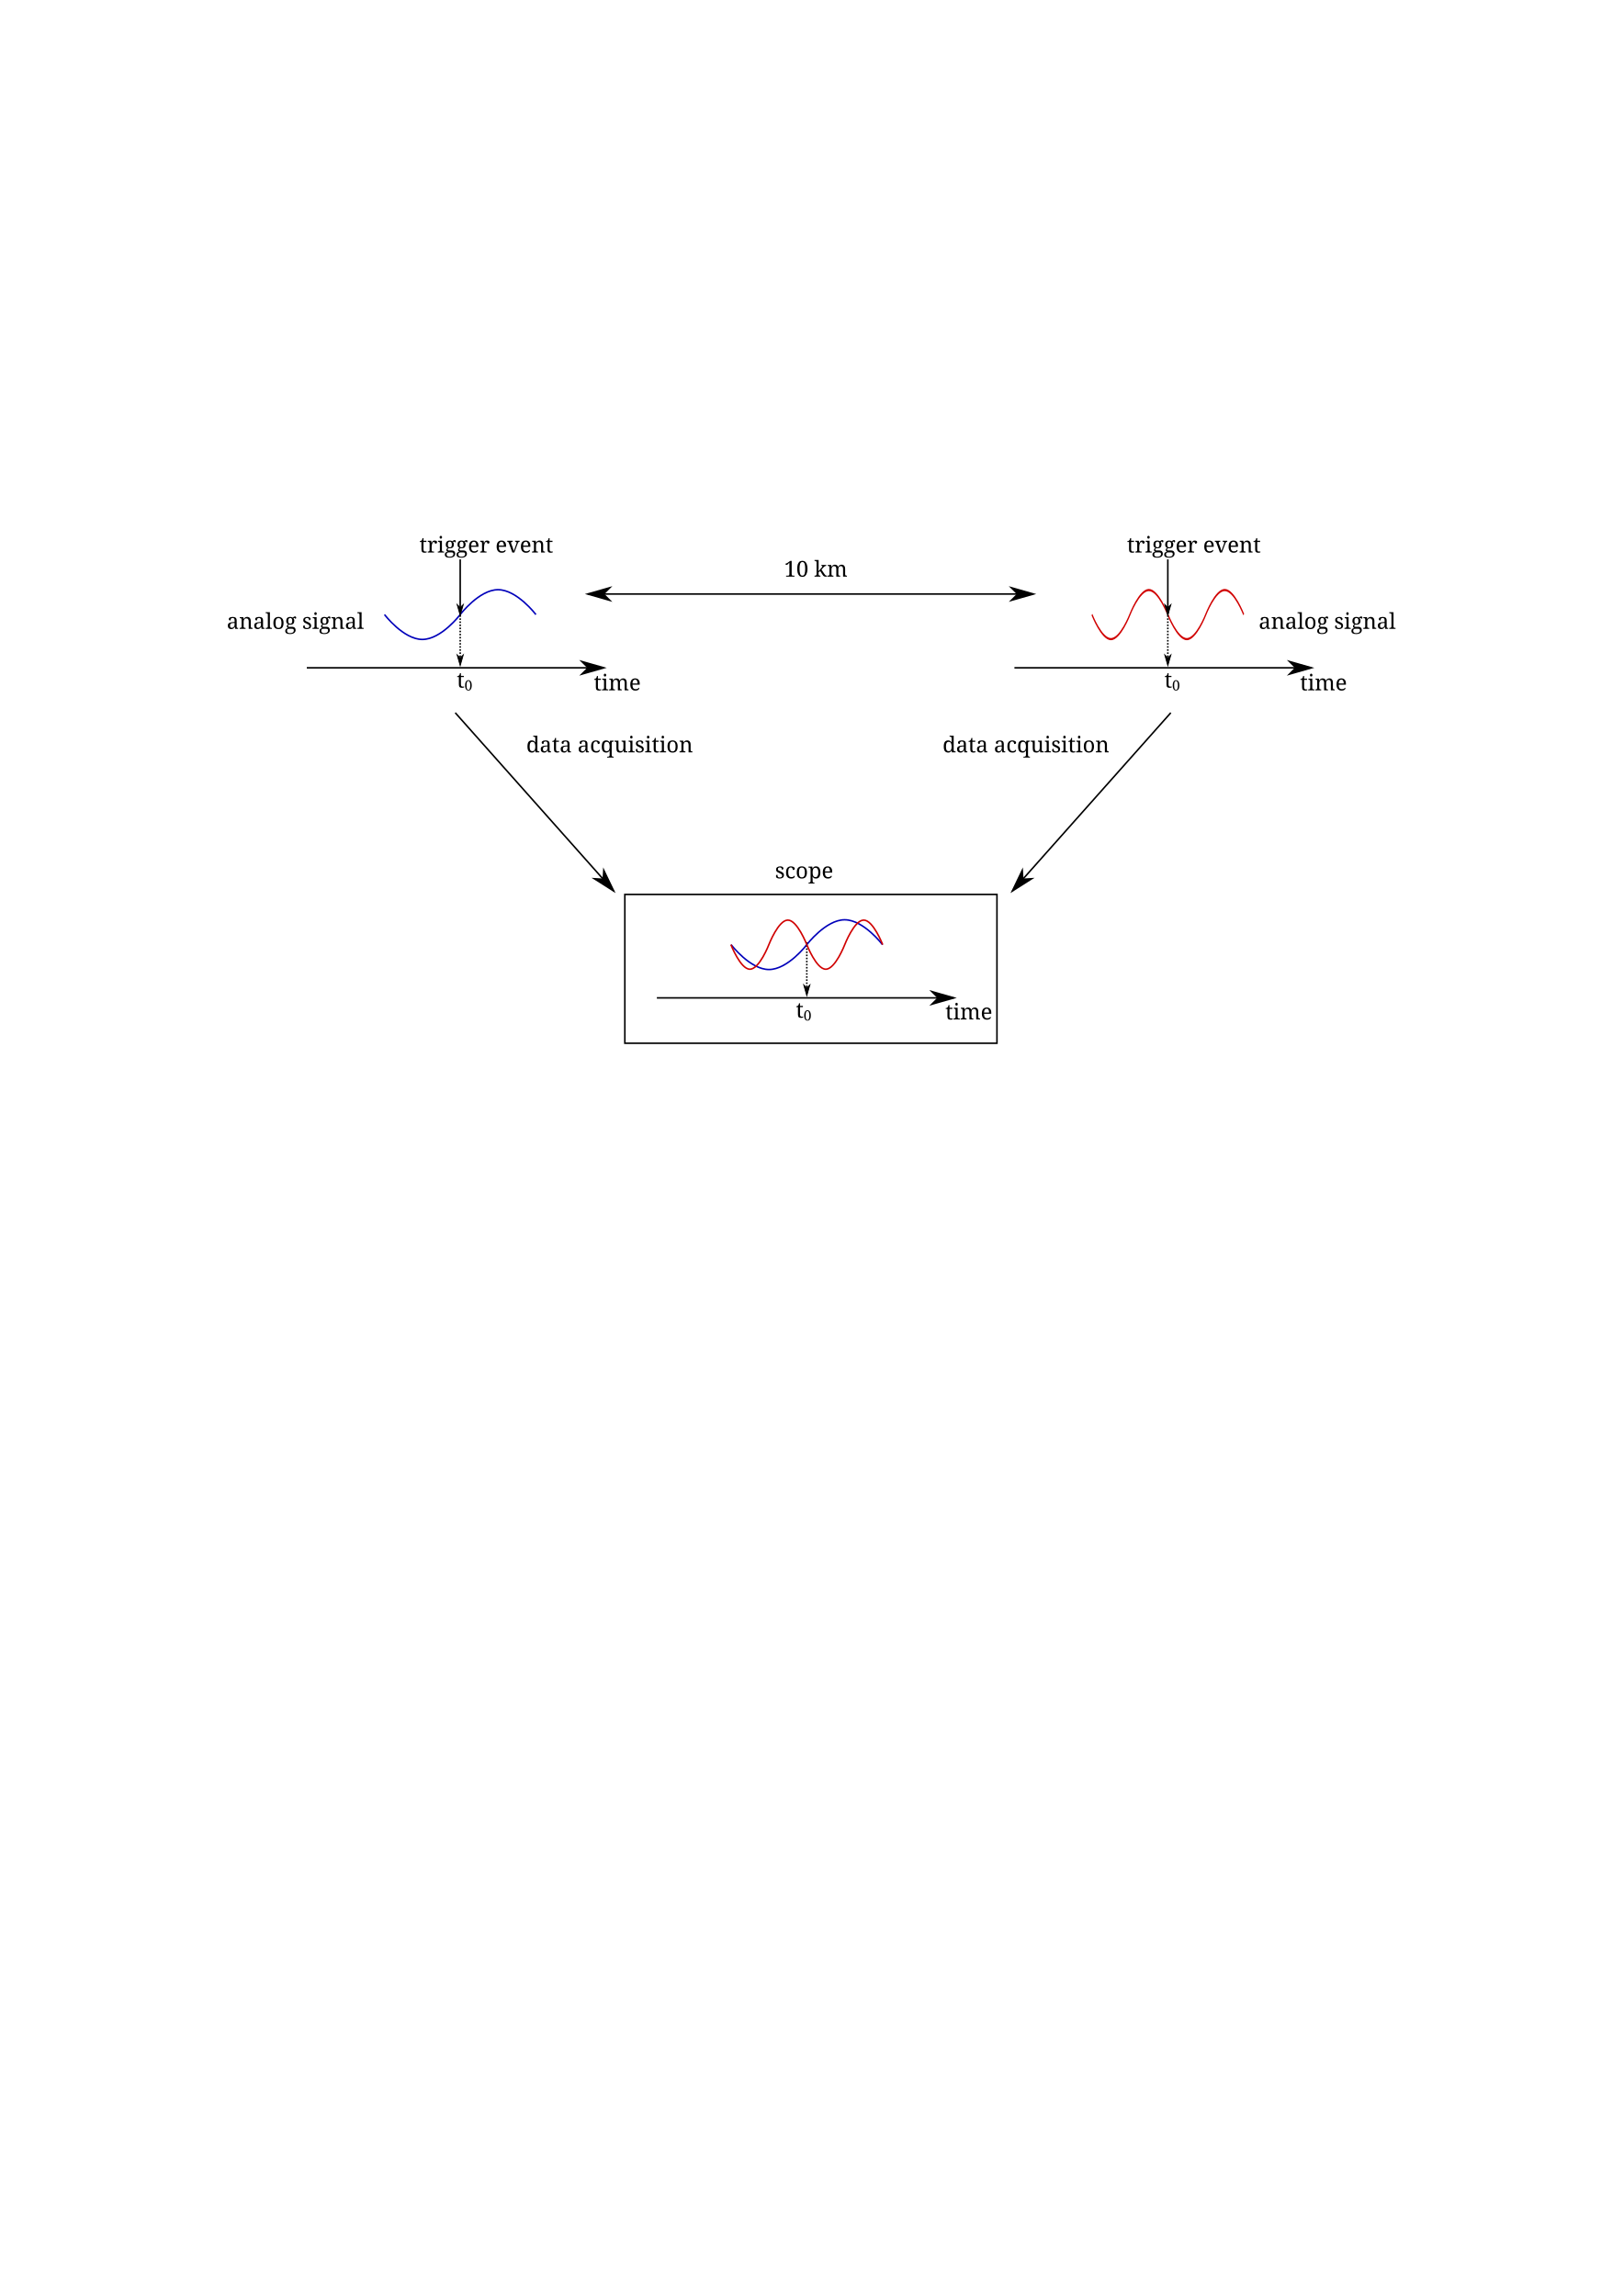
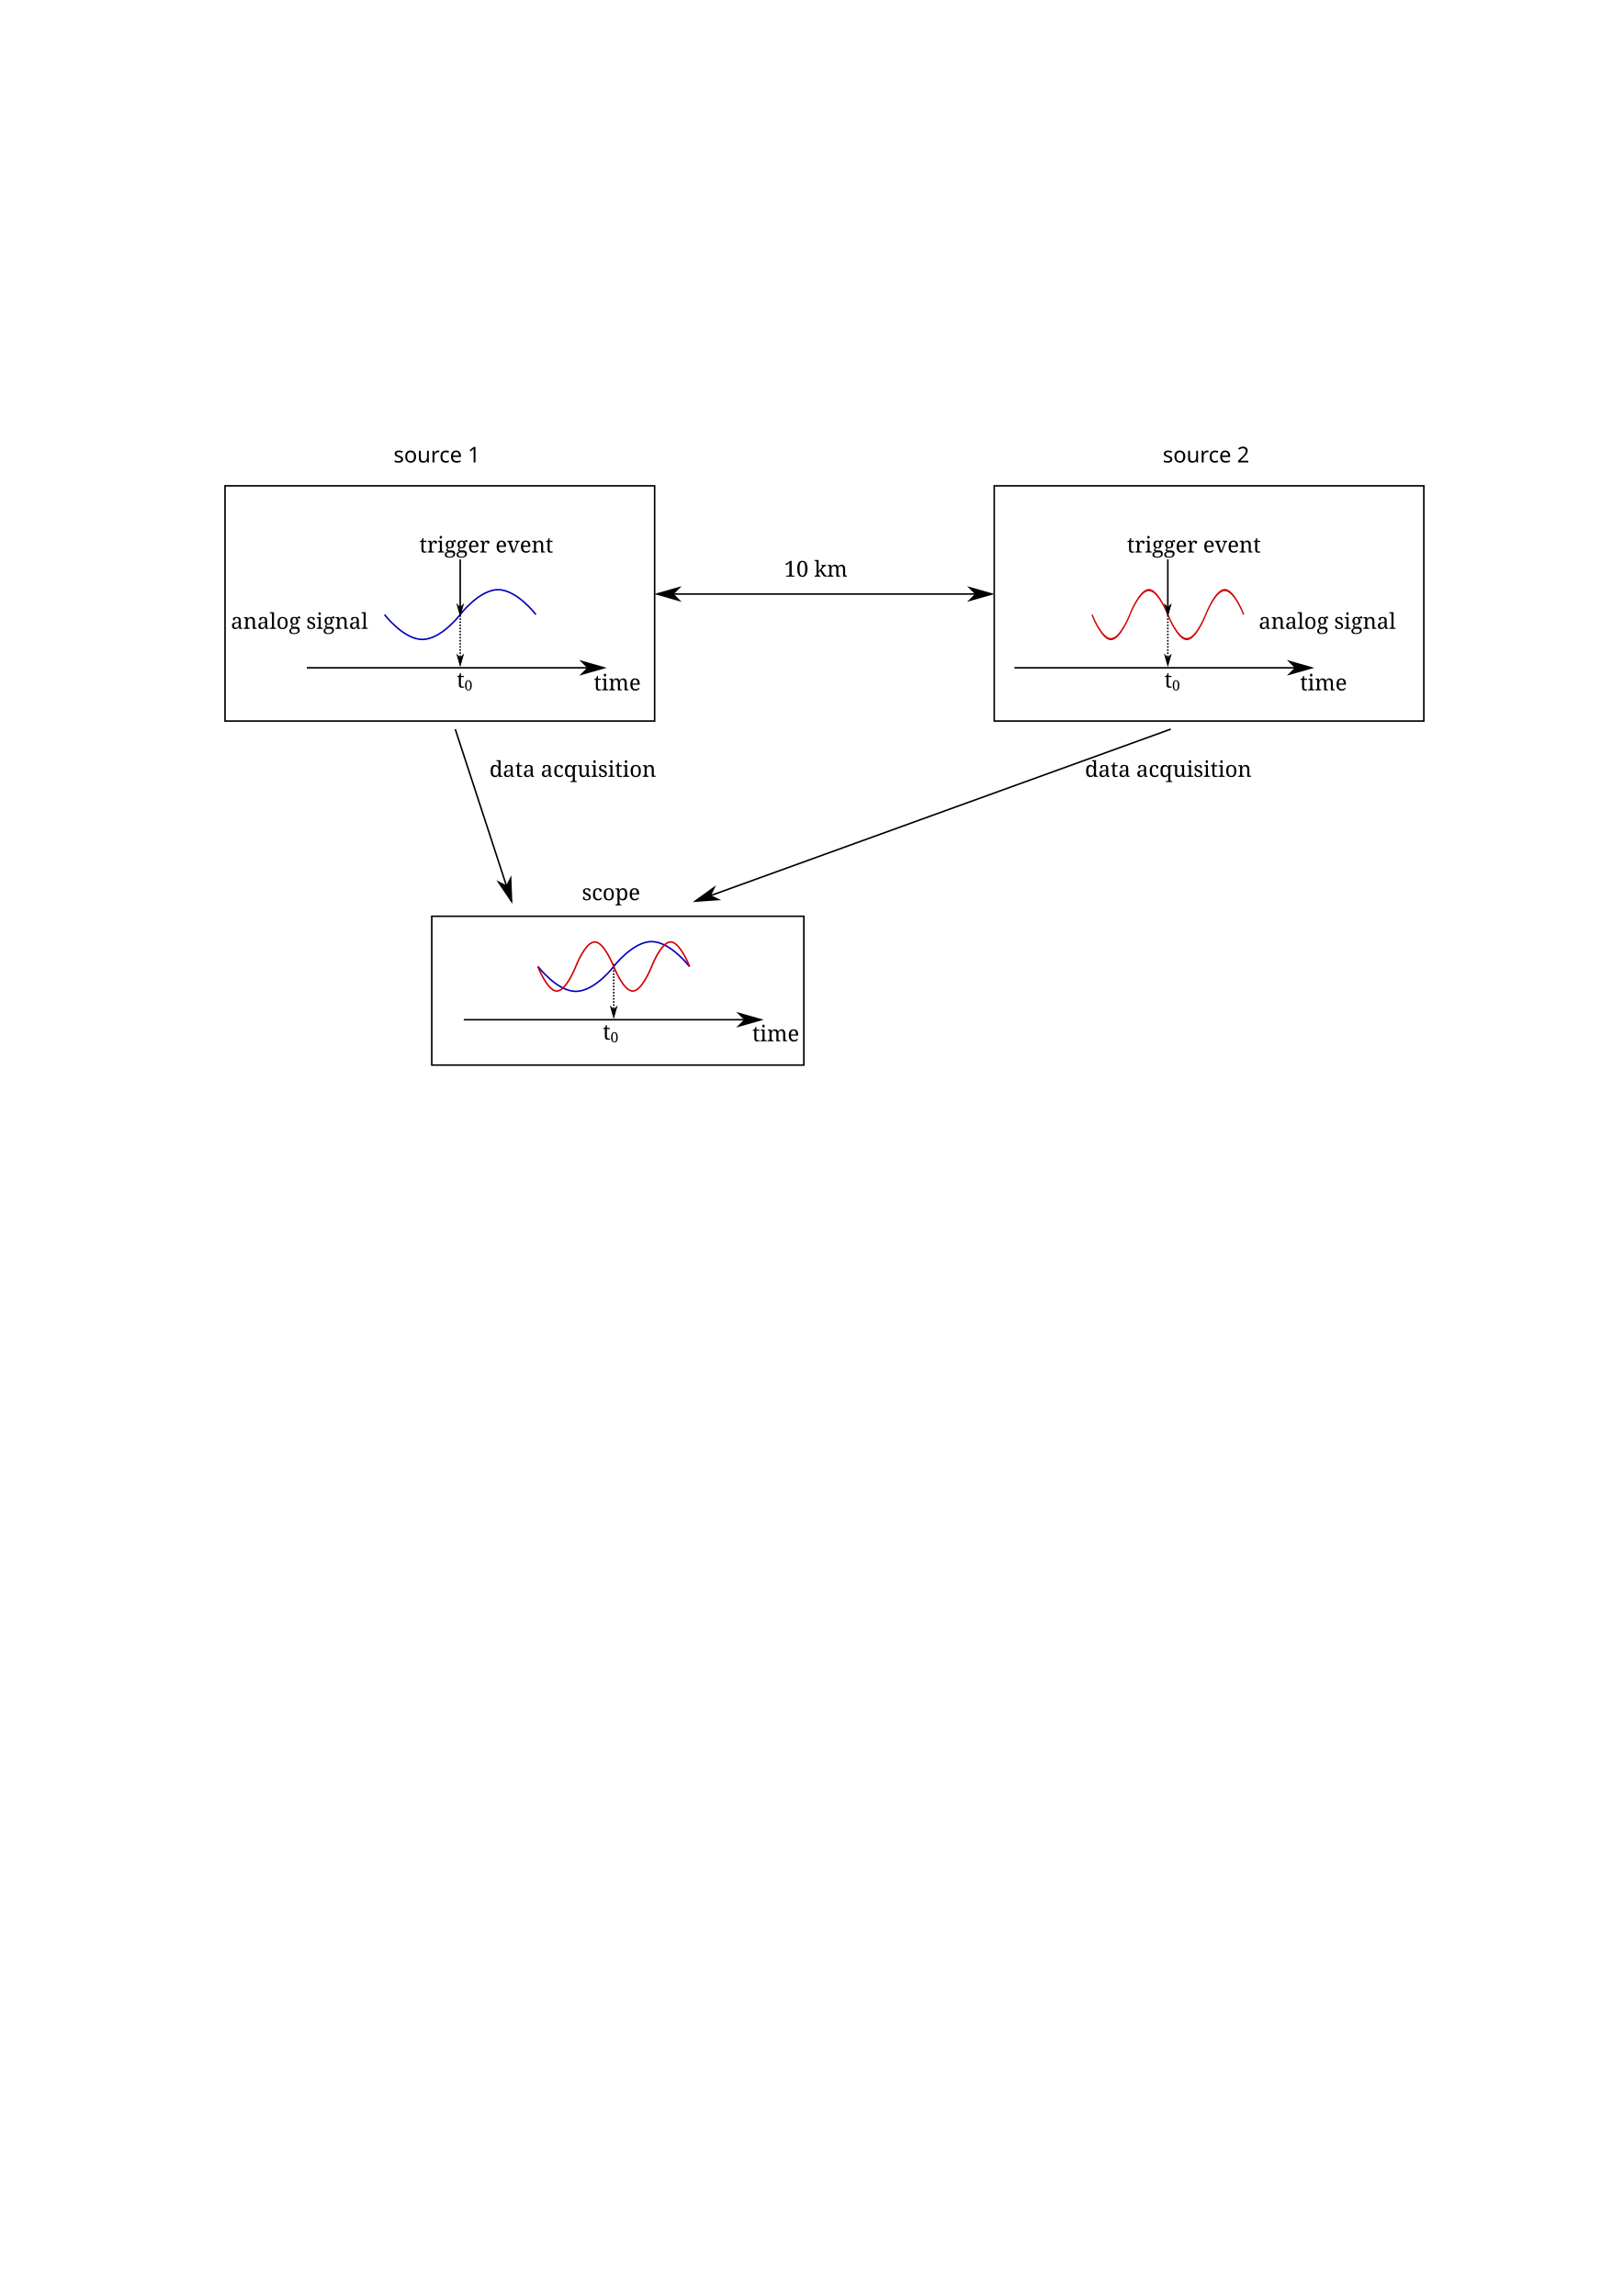
<svg xmlns="http://www.w3.org/2000/svg" width="210mm" height="297mm" viewBox="0 0 210 297" version="1.1" id="svg8">
  <defs id="defs2">
    <marker style="overflow:visible;" id="marker2111" refX="0.0" refY="0.0" orient="auto">
      <path transform="scale(0.4) rotate(180) translate(10,0)" style="fill-rule:evenodd;stroke:#000000;stroke-width:1pt;stroke-opacity:1;fill:#000000;fill-opacity:1" d="M 0.0,0.0 L 5.0,-5.0 L -12.5,0.0 L 5.0,5.0 L 0.0,0.0 z " id="path2109" />
    </marker>
    <marker style="overflow:visible;" id="marker2053" refX="0.0" refY="0.0" orient="auto">
      <path transform="scale(0.8) rotate(180) translate(12.5,0)" style="fill-rule:evenodd;stroke:#000000;stroke-width:1pt;stroke-opacity:1;fill:#000000;fill-opacity:1" d="M 0.0,0.0 L 5.0,-5.0 L -12.5,0.0 L 5.0,5.0 L 0.0,0.0 z " id="path2051" />
    </marker>
    <marker orient="auto" refY="0.0" refX="0.0" id="Arrow1Mend" style="overflow:visible;">
      <path id="path828" d="M 0.0,0.0 L 5.0,-5.0 L -12.5,0.0 L 5.0,5.0 L 0.0,0.0 z " style="fill-rule:evenodd;stroke:#000000;stroke-width:1pt;stroke-opacity:1;fill:#000000;fill-opacity:1" transform="scale(0.4) rotate(180) translate(10,0)" />
    </marker>
    <marker orient="auto" refY="0.0" refX="0.0" id="marker1330" style="overflow:visible;">
      <path id="path1328" d="M 0.0,0.0 L 5.0,-5.0 L -12.5,0.0 L 5.0,5.0 L 0.0,0.0 z " style="fill-rule:evenodd;stroke:#000000;stroke-width:1pt;stroke-opacity:1;fill:#000000;fill-opacity:1" transform="scale(0.8) rotate(180) translate(12.5,0)" />
    </marker>
    <marker orient="auto" refY="0.0" refX="0.0" id="marker1189" style="overflow:visible">
      <path id="path1187" d="M 0.0,0.0 L 5.0,-5.0 L -12.5,0.0 L 5.0,5.0 L 0.0,0.0 z " style="fill-rule:evenodd;stroke:#000000;stroke-width:1pt;stroke-opacity:1;fill:#000000;fill-opacity:1" transform="scale(0.8) translate(12.5,0)" />
    </marker>
    <marker orient="auto" refY="0.0" refX="0.0" id="Arrow1Lend" style="overflow:visible;">
      <path id="path822" d="M 0.0,0.0 L 5.0,-5.0 L -12.5,0.0 L 5.0,5.0 L 0.0,0.0 z " style="fill-rule:evenodd;stroke:#000000;stroke-width:1pt;stroke-opacity:1;fill:#000000;fill-opacity:1" transform="scale(0.8) rotate(180) translate(12.5,0)" />
    </marker>
    <marker orient="auto" refY="0.0" refX="0.0" id="Arrow1Lstart" style="overflow:visible">
      <path id="path819" d="M 0.0,0.0 L 5.0,-5.0 L -12.5,0.0 L 5.0,5.0 L 0.0,0.0 z " style="fill-rule:evenodd;stroke:#000000;stroke-width:1pt;stroke-opacity:1;fill:#000000;fill-opacity:1" transform="scale(0.8) translate(12.5,0)" />
    </marker>
    <marker style="overflow:visible" id="marker2111-5" refX="0" refY="0" orient="auto">
      <path transform="matrix(-0.4,0,0,-0.4,-4,0)" style="fill:#000000;fill-opacity:1;fill-rule:evenodd;stroke:#000000;stroke-width:1pt;stroke-opacity:1" d="M 0,0 5,-5 -12.5,0 5,5 Z" id="path2109-6" />
    </marker>
    <marker orient="auto" refY="0" refX="0" id="marker1330-2" style="overflow:visible">
      <path id="path1328-9" d="M 0,0 5,-5 -12.5,0 5,5 Z" style="fill:#000000;fill-opacity:1;fill-rule:evenodd;stroke:#000000;stroke-width:1pt;stroke-opacity:1" transform="matrix(-0.8,0,0,-0.8,-10,0)" />
    </marker>
    <marker orient="auto" refY="0" refX="0" id="Arrow1Mend-1" style="overflow:visible">
      <path id="path828-2" d="M 0,0 5,-5 -12.5,0 5,5 Z" style="fill:#000000;fill-opacity:1;fill-rule:evenodd;stroke:#000000;stroke-width:1pt;stroke-opacity:1" transform="matrix(-0.4,0,0,-0.4,-4,0)" />
    </marker>
    <marker style="overflow:visible" id="marker2111-7" refX="0" refY="0" orient="auto">
      <path transform="matrix(-0.4,0,0,-0.4,-4,0)" style="fill:#000000;fill-opacity:1;fill-rule:evenodd;stroke:#000000;stroke-width:1pt;stroke-opacity:1" d="M 0,0 5,-5 -12.5,0 5,5 Z" id="path2109-3" />
    </marker>
    <marker orient="auto" refY="0" refX="0" id="marker1330-6" style="overflow:visible">
      <path id="path1328-1" d="M 0,0 5,-5 -12.5,0 5,5 Z" style="fill:#000000;fill-opacity:1;fill-rule:evenodd;stroke:#000000;stroke-width:1pt;stroke-opacity:1" transform="matrix(-0.8,0,0,-0.8,-10,0)" />
    </marker>
    <marker style="overflow:visible" id="marker2053-0" refX="0" refY="0" orient="auto">
      <path transform="matrix(-0.8,0,0,-0.8,-10,0)" style="fill:#000000;fill-opacity:1;fill-rule:evenodd;stroke:#000000;stroke-width:1pt;stroke-opacity:1" d="M 0,0 5,-5 -12.5,0 5,5 Z" id="path2051-6" />
    </marker>
    <marker style="overflow:visible" id="marker2053-2" refX="0" refY="0" orient="auto">
      <path transform="matrix(-0.8,0,0,-0.8,-10,0)" style="fill:#000000;fill-opacity:1;fill-rule:evenodd;stroke:#000000;stroke-width:1pt;stroke-opacity:1" d="M 0,0 5,-5 -12.5,0 5,5 Z" id="path2051-0" />
    </marker>
  </defs>
  <g id="layer1">
    <text xml:space="preserve" style="font-style:normal;font-variant:normal;font-weight:normal;font-stretch:normal;font-size:2.822px;line-height:1;font-family:serif;-inkscape-font-specification:serif;letter-spacing:0px;word-spacing:0px;fill:#000000;fill-opacity:1;stroke:none;stroke-width:0.265;" x="101.405" y="74.591" id="text1135">
      <tspan id="tspan1133" x="101.405" y="74.591" style="stroke-width:0.265;font-size:2.822px;">10 km</tspan>
    </text>
-     <path style="fill:none;stroke:#000000;stroke-width:0.2;stroke-linecap:butt;stroke-linejoin:miter;stroke-miterlimit:4;stroke-dasharray:none;stroke-opacity:1;marker-start:url(#marker1189);marker-end:url(#Arrow1Lend)" d="M 76.034,76.84 H 133.634" id="path1185" />
+     <path style="fill:none;stroke:#000000;stroke-width:0.2;stroke-linecap:butt;stroke-linejoin:miter;stroke-miterlimit:4;stroke-dasharray:none;stroke-opacity:1;marker-start:url(#marker1189);marker-end:url(#Arrow1Lend)" d="M 84.997,76.84 H 128.244" id="path1185" />
    <path style="fill:none;stroke:#0000ba;stroke-width:0.2;stroke-linecap:butt;stroke-linejoin:miter;stroke-miterlimit:4;stroke-dasharray:none;stroke-opacity:1" d="m 49.73,79.498 c 0,0 2.448,3.217 4.895,3.217 2.448,0 4.895,-3.217 4.895,-3.217 0,0 2.448,-3.217 4.895,-3.217 2.448,0 4.895,3.217 4.895,3.217" id="path4440" />
    <path style="fill:none;stroke:#000000;stroke-width:0.2;stroke-linecap:butt;stroke-linejoin:miter;stroke-miterlimit:4;stroke-dasharray:none;stroke-opacity:1;marker-end:url(#Arrow1Mend)" d="m 59.52,72.36 v 7.04" id="path1326" />
    <path style="fill:none;stroke:#000000;stroke-width:0.2;stroke-linecap:butt;stroke-linejoin:miter;stroke-miterlimit:4;stroke-dasharray:none;stroke-opacity:1;marker-end:url(#marker1330)" d="m 39.68,86.385 h 38.4" id="path1442" />
    <text xml:space="preserve" style="font-style:normal;font-variant:normal;font-weight:normal;font-stretch:normal;font-size:2.822px;line-height:1;font-family:serif;-inkscape-font-specification:serif;letter-spacing:0px;word-spacing:0px;fill:#000000;fill-opacity:1;stroke:none;stroke-width:0.265" x="54.243" y="71.468" id="text1785">
      <tspan id="tspan1783" x="54.243" y="71.468" style="font-size:2.822px;stroke-width:0.265">trigger event</tspan>
    </text>
    <path style="opacity:1;fill:none;fill-opacity:1;stroke:#000000;stroke-width:0.2;stroke-linecap:butt;stroke-linejoin:miter;stroke-miterlimit:4;stroke-dasharray:0.2, 0.2;stroke-dashoffset:0;stroke-opacity:1;marker-end:url(#marker2111)" d="m 59.52,79.185 v 6.72" id="path2043" />
    <text xml:space="preserve" style="font-style:normal;font-variant:normal;font-weight:normal;font-stretch:normal;font-size:2.822px;line-height:1;font-family:serif;-inkscape-font-specification:serif;letter-spacing:0px;word-spacing:0px;fill:#000000;fill-opacity:1;stroke:none;stroke-width:0.265" x="59.082" y="88.942" id="text2241">
      <tspan id="tspan2239" x="59.082" y="88.942" style="font-size:2.822px;stroke-width:0.265">t<tspan style="font-size:65%;baseline-shift:sub" id="tspan976">0</tspan>
      </tspan>
    </text>
    <g id="g2262" transform="matrix(0.5012003,0,0,0.987251,73.41409,2.374303)" style="stroke-width:1.422;stroke:#d00000;stroke-opacity:1">
      <path id="path4440-6" d="m 135.3,78.12 c 0,0 2.448,3.217 4.895,3.217 2.448,0 4.895,-3.217 4.895,-3.217 0,0 2.448,-3.217 4.895,-3.217 2.448,0 4.895,3.217 4.895,3.217" style="fill:none;stroke:#d00000;stroke-width:0.284;stroke-linecap:butt;stroke-linejoin:miter;stroke-miterlimit:4;stroke-dasharray:none;stroke-opacity:1" />
      <path id="path4440-6-3" d="m 154.88,78.12 c 0,0 2.448,3.217 4.895,3.217 2.448,0 4.895,-3.217 4.895,-3.217 0,0 2.448,-3.217 4.895,-3.217 2.448,0 4.895,3.217 4.895,3.217" style="fill:none;stroke:#d00000;stroke-width:0.284;stroke-linecap:butt;stroke-linejoin:miter;stroke-miterlimit:4;stroke-dasharray:none;stroke-opacity:1" />
    </g>
    <path style="fill:none;stroke:#000000;stroke-width:0.2;stroke-linecap:butt;stroke-linejoin:miter;stroke-miterlimit:4;stroke-dasharray:none;stroke-opacity:1;marker-end:url(#Arrow1Mend-1)" d="M 151.04,72.36 V 79.4" id="path1326-7" />
    <path style="fill:none;stroke:#000000;stroke-width:0.2;stroke-linecap:butt;stroke-linejoin:miter;stroke-miterlimit:4;stroke-dasharray:none;stroke-opacity:1;marker-end:url(#marker1330-2)" d="m 131.2,86.385 h 38.4" id="path1442-0" />
    <text xml:space="preserve" style="font-style:normal;font-variant:normal;font-weight:normal;font-stretch:normal;font-size:2.822px;line-height:1;font-family:serif;-inkscape-font-specification:serif;letter-spacing:0px;word-spacing:0px;fill:#000000;fill-opacity:1;stroke:none;stroke-width:0.265" x="145.763" y="71.468" id="text1785-9">
      <tspan id="tspan1783-3" x="145.763" y="71.468" style="font-size:2.822px;stroke-width:0.265">trigger event</tspan>
    </text>
    <path style="opacity:1;fill:none;fill-opacity:1;stroke:#000000;stroke-width:0.2;stroke-linecap:butt;stroke-linejoin:miter;stroke-miterlimit:4;stroke-dasharray:0.2, 0.2;stroke-dashoffset:0;stroke-opacity:1;marker-end:url(#marker2111-5)" d="m 151.04,79.185 v 6.72" id="path2043-6" />
    <text xml:space="preserve" style="font-style:normal;font-variant:normal;font-weight:normal;font-stretch:normal;font-size:2.822px;line-height:1;font-family:serif;-inkscape-font-specification:serif;letter-spacing:0px;word-spacing:0px;fill:#000000;fill-opacity:1;stroke:none;stroke-width:0.265" x="150.602" y="88.942" id="text2241-0">
      <tspan id="tspan2239-6" x="150.602" y="88.942" style="font-size:2.822px;stroke-width:0.265">t<tspan style="font-size:65%;baseline-shift:sub" id="tspan980">0</tspan>
      </tspan>
    </text>
-     <text xml:space="preserve" style="font-style:normal;font-variant:normal;font-weight:normal;font-stretch:normal;font-size:2.822px;line-height:1;font-family:serif;-inkscape-font-specification:serif;letter-spacing:0px;word-spacing:0px;fill:#000000;fill-opacity:1;stroke:none;stroke-width:0.265" x="100.236" y="113.615" id="text2774">
-       <tspan id="tspan2772" x="100.236" y="113.615" style="font-size:2.822px;stroke-width:0.265">scope</tspan>
+     <text xml:space="preserve" style="font-style:normal;font-variant:normal;font-weight:normal;font-stretch:normal;font-size:2.822px;line-height:1;font-family:serif;-inkscape-font-specification:serif;letter-spacing:0px;word-spacing:0px;fill:#000000;fill-opacity:1;stroke:none;stroke-width:0.265" x="75.262" y="116.44" id="text2774">
+       <tspan id="tspan2772" x="75.262" y="116.44" style="font-size:2.822px;stroke-width:0.265">scope</tspan>
    </text>
-     <rect style="opacity:1;fill:none;fill-opacity:1;stroke:#000000;stroke-width:0.2;stroke-linecap:butt;stroke-linejoin:miter;stroke-miterlimit:4;stroke-dasharray:none;stroke-dashoffset:0;stroke-opacity:1" id="rect2770" width="48.126" height="19.25" x="80.814" y="115.698" />
-     <path style="fill:none;stroke:#0000ba;stroke-width:0.2;stroke-linecap:butt;stroke-linejoin:miter;stroke-miterlimit:4;stroke-dasharray:none;stroke-opacity:1" d="m 94.558,122.196 c 0,0 2.448,3.217 4.895,3.217 2.448,0 4.895,-3.217 4.895,-3.217 0,0 2.448,-3.217 4.895,-3.217 2.448,0 4.895,3.217 4.895,3.217" id="path4440-3" />
-     <path style="fill:none;stroke:#000000;stroke-width:0.2;stroke-linecap:butt;stroke-linejoin:miter;stroke-miterlimit:4;stroke-dasharray:none;stroke-opacity:1;marker-end:url(#marker1330-6)" d="M 84.954,129.082 H 123.354" id="path1442-9" />
-     <path style="opacity:1;fill:none;fill-opacity:1;stroke:#000000;stroke-width:0.2;stroke-linecap:butt;stroke-linejoin:miter;stroke-miterlimit:4;stroke-dasharray:0.2, 0.2;stroke-dashoffset:0;stroke-opacity:1;marker-end:url(#marker2111-7)" d="m 104.348,121.882 v 6.72" id="path2043-8" />
-     <text xml:space="preserve" style="font-style:normal;font-variant:normal;font-weight:normal;font-stretch:normal;font-size:2.822px;line-height:1;font-family:serif;-inkscape-font-specification:serif;letter-spacing:0px;word-spacing:0px;fill:#000000;fill-opacity:1;stroke:none;stroke-width:0.265" x="102.936" y="131.639" id="text2241-4">
-       <tspan id="tspan2239-5" x="102.936" y="131.639" style="font-size:2.822px;stroke-width:0.265">t<tspan style="font-size:65%;baseline-shift:sub" id="tspan978">0</tspan>
+     <rect style="opacity:1;fill:none;fill-opacity:1;stroke:#000000;stroke-width:0.2;stroke-linecap:butt;stroke-linejoin:miter;stroke-miterlimit:4;stroke-dasharray:none;stroke-dashoffset:0;stroke-opacity:1" id="rect2770" width="48.126" height="19.25" x="55.841" y="118.522" />
+     <path style="fill:none;stroke:#0000ba;stroke-width:0.2;stroke-linecap:butt;stroke-linejoin:miter;stroke-miterlimit:4;stroke-dasharray:none;stroke-opacity:1" d="m 69.585,125.021 c 0,0 2.448,3.217 4.895,3.217 2.448,0 4.895,-3.217 4.895,-3.217 0,0 2.448,-3.217 4.895,-3.217 2.448,0 4.895,3.217 4.895,3.217" id="path4440-3" />
+     <path style="fill:none;stroke:#000000;stroke-width:0.2;stroke-linecap:butt;stroke-linejoin:miter;stroke-miterlimit:4;stroke-dasharray:none;stroke-opacity:1;marker-end:url(#marker1330-6)" d="M 59.981,131.907 H 98.381" id="path1442-9" />
+     <path style="opacity:1;fill:none;fill-opacity:1;stroke:#000000;stroke-width:0.2;stroke-linecap:butt;stroke-linejoin:miter;stroke-miterlimit:4;stroke-dasharray:0.2, 0.2;stroke-dashoffset:0;stroke-opacity:1;marker-end:url(#marker2111-7)" d="m 79.375,124.707 v 6.72" id="path2043-8" />
+     <text xml:space="preserve" style="font-style:normal;font-variant:normal;font-weight:normal;font-stretch:normal;font-size:2.822px;line-height:1;font-family:serif;-inkscape-font-specification:serif;letter-spacing:0px;word-spacing:0px;fill:#000000;fill-opacity:1;stroke:none;stroke-width:0.265" x="77.963" y="134.464" id="text2241-4">
+       <tspan id="tspan2239-5" x="77.963" y="134.464" style="font-size:2.822px;stroke-width:0.265">t<tspan style="font-size:65%;baseline-shift:sub" id="tspan978">0</tspan>
      </tspan>
    </text>
-     <g id="g1071" transform="translate(-0.485886)">
+     <g id="g1071" transform="translate(-25.45914,2.824973)">
      <path id="path4440-6-6" d="m 95.02,122.196 c 0,0 1.227,3.176 2.453,3.176 1.227,0 2.453,-3.176 2.453,-3.176 0,0 1.227,-3.176 2.453,-3.176 1.227,0 2.453,3.176 2.453,3.176" style="fill:none;stroke:#d00000;stroke-width:0.2;stroke-linecap:butt;stroke-linejoin:miter;stroke-miterlimit:4;stroke-dasharray:none;stroke-opacity:1" />
      <path id="path4440-6-3-1" d="m 104.834,122.196 c 0,0 1.227,3.176 2.453,3.176 1.227,0 2.453,-3.176 2.453,-3.176 0,0 1.227,-3.176 2.453,-3.176 1.227,0 2.453,3.176 2.453,3.176" style="fill:none;stroke:#d00000;stroke-width:0.2;stroke-linecap:butt;stroke-linejoin:miter;stroke-miterlimit:4;stroke-dasharray:none;stroke-opacity:1" />
    </g>
-     <path style="opacity:1;fill:#000000;fill-opacity:1;stroke:#000000;stroke-width:0.2;stroke-linecap:butt;stroke-linejoin:miter;stroke-miterlimit:4;stroke-dasharray:none;stroke-dashoffset:0;stroke-opacity:1;marker-end:url(#marker2053)" d="M 58.88,92.2 79.36,115.24" id="path3308" />
-     <path style="opacity:1;fill:#000000;fill-opacity:1;stroke:#000000;stroke-width:0.2;stroke-linecap:butt;stroke-linejoin:miter;stroke-miterlimit:4;stroke-dasharray:none;stroke-dashoffset:0;stroke-opacity:1;marker-end:url(#marker2053-2)" d="M 151.424,92.2 130.944,115.24" id="path3308-6" />
-     <text xml:space="preserve" style="font-style:normal;font-variant:normal;font-weight:normal;font-stretch:normal;font-size:2.822px;line-height:1;font-family:serif;-inkscape-font-specification:serif;letter-spacing:0px;word-spacing:0px;fill:#000000;fill-opacity:1;stroke:none;stroke-width:0.265;" x="68.062" y="97.32" id="text4914">
-       <tspan id="tspan4912" x="68.062" y="97.32" style="stroke-width:0.265;font-size:2.822px;">data acquisition</tspan>
+     <path style="opacity:1;fill:#000000;fill-opacity:1;stroke:#000000;stroke-width:0.2;stroke-linecap:butt;stroke-linejoin:miter;stroke-miterlimit:4;stroke-dasharray:none;stroke-dashoffset:0;stroke-opacity:1;marker-end:url(#marker2053)" d="m 58.88,94.317 7.266,22.238" id="path3308" />
+     <path style="opacity:1;fill:#000000;fill-opacity:1;stroke:#000000;stroke-width:0.2;stroke-linecap:butt;stroke-linejoin:miter;stroke-miterlimit:4;stroke-dasharray:none;stroke-dashoffset:0;stroke-opacity:1;marker-end:url(#marker2053-2)" d="M 151.424,94.317 89.958,116.554" id="path3308-6" />
+     <text xml:space="preserve" style="font-style:normal;font-variant:normal;font-weight:normal;font-stretch:normal;font-size:2.822px;line-height:1;font-family:serif;-inkscape-font-specification:serif;letter-spacing:0px;word-spacing:0px;fill:#000000;fill-opacity:1;stroke:none;stroke-width:0.265" x="63.299" y="100.495" id="text4914">
+       <tspan id="tspan4912" x="63.299" y="100.495" style="font-size:2.822px;stroke-width:0.265">data acquisition</tspan>
    </text>
-     <text xml:space="preserve" style="font-style:normal;font-variant:normal;font-weight:normal;font-stretch:normal;font-size:2.822px;line-height:1;font-family:serif;-inkscape-font-specification:serif;letter-spacing:0px;word-spacing:0px;fill:#000000;fill-opacity:1;stroke:none;stroke-width:0.265" x="121.907" y="97.32" id="text4914-1">
-       <tspan id="tspan4912-5" x="121.907" y="97.32" style="font-size:2.822px;stroke-width:0.265">data acquisition</tspan>
+     <text xml:space="preserve" style="font-style:normal;font-variant:normal;font-weight:normal;font-stretch:normal;font-size:2.822px;line-height:1;font-family:serif;-inkscape-font-specification:serif;letter-spacing:0px;word-spacing:0px;fill:#000000;fill-opacity:1;stroke:none;stroke-width:0.265" x="140.315" y="100.495" id="text4914-1">
+       <tspan id="tspan4912-5" x="140.315" y="100.495" style="font-size:2.822px;stroke-width:0.265">data acquisition</tspan>
    </text>
-     <text xml:space="preserve" style="font-style:normal;font-variant:normal;font-weight:normal;font-stretch:normal;font-size:2.822px;line-height:1;font-family:serif;-inkscape-font-specification:serif;letter-spacing:0px;word-spacing:0px;fill:#000000;fill-opacity:1;stroke:none;stroke-width:0.265" x="29.328" y="81.348" id="text4955">
-       <tspan id="tspan4953" x="29.328" y="81.348" style="font-size:2.822px;stroke-width:0.265">analog signal</tspan>
+     <text xml:space="preserve" style="font-style:normal;font-variant:normal;font-weight:normal;font-stretch:normal;font-size:2.822px;line-height:1;font-family:serif;-inkscape-font-specification:serif;letter-spacing:0px;word-spacing:0px;fill:#000000;fill-opacity:1;stroke:none;stroke-width:0.265" x="29.858" y="81.348" id="text4955">
+       <tspan id="tspan4953" x="29.858" y="81.348" style="font-size:2.822px;stroke-width:0.265">analog signal</tspan>
    </text>
    <text xml:space="preserve" style="font-style:normal;font-variant:normal;font-weight:normal;font-stretch:normal;font-size:2.822px;line-height:1;font-family:serif;-inkscape-font-specification:serif;letter-spacing:0px;word-spacing:0px;fill:#000000;fill-opacity:1;stroke:none;stroke-width:0.265;" x="162.792" y="81.348" id="text4955-5">
      <tspan id="tspan4953-4" x="162.792" y="81.348" style="stroke-width:0.265;font-size:2.822px;">analog signal</tspan>
    </text>
    <text xml:space="preserve" style="font-style:normal;font-variant:normal;font-weight:normal;font-stretch:normal;font-size:2.822px;line-height:1;font-family:serif;-inkscape-font-specification:serif;letter-spacing:0px;word-spacing:0px;fill:#000000;fill-opacity:1;stroke:none;stroke-width:0.265" x="76.8" y="89.302" id="text4996">
      <tspan id="tspan4994" x="76.8" y="89.302" style="font-size:2.822px;stroke-width:0.265">time</tspan>
    </text>
    <text xml:space="preserve" style="font-style:normal;font-variant:normal;font-weight:normal;font-stretch:normal;font-size:2.822px;line-height:1;font-family:serif;-inkscape-font-specification:serif;letter-spacing:0px;word-spacing:0px;fill:#000000;fill-opacity:1;stroke:none;stroke-width:0.265" x="168.137" y="89.302" id="text4996-7">
      <tspan id="tspan4994-6" x="168.137" y="89.302" style="font-size:2.822px;stroke-width:0.265">time</tspan>
    </text>
-     <text xml:space="preserve" style="font-style:normal;font-variant:normal;font-weight:normal;font-stretch:normal;font-size:2.822px;line-height:1;font-family:serif;-inkscape-font-specification:serif;letter-spacing:0px;word-spacing:0px;fill:#000000;fill-opacity:1;stroke:none;stroke-width:0.265;" x="122.268" y="131.872" id="text4996-5">
-       <tspan id="tspan4994-69" x="122.268" y="131.872" style="stroke-width:0.265;font-size:2.822px;">time</tspan>
+     <text xml:space="preserve" style="font-style:normal;font-variant:normal;font-weight:normal;font-stretch:normal;font-size:2.822px;line-height:1;font-family:serif;-inkscape-font-specification:serif;letter-spacing:0px;word-spacing:0px;fill:#000000;fill-opacity:1;stroke:none;stroke-width:0.265" x="97.295" y="134.697" id="text4996-5">
+       <tspan id="tspan4994-69" x="97.295" y="134.697" style="font-size:2.822px;stroke-width:0.265">time</tspan>
+     </text>
+     <rect style="opacity:1;fill:none;fill-opacity:0.99;fill-rule:nonzero;stroke:#000000;stroke-width:0.2;stroke-linecap:butt;stroke-miterlimit:4;stroke-dasharray:none;stroke-dashoffset:0;stroke-opacity:1;paint-order:markers stroke fill" id="rect976" width="55.563" height="30.427" x="29.104" y="62.844" />
+     <text xml:space="preserve" style="font-style:normal;font-weight:normal;font-size:2.822px;line-height:0;font-family:sans-serif;letter-spacing:0px;word-spacing:0px;fill:#000000;fill-opacity:1;stroke:none;stroke-width:0.265" x="50.901" y="59.82" id="text981">
+       <tspan id="tspan979" x="50.901" y="59.82" style="stroke-width:0.265">source 1</tspan>
+     </text>
+     <rect style="opacity:1;fill:none;fill-opacity:0.99;fill-rule:nonzero;stroke:#000000;stroke-width:0.2;stroke-linecap:butt;stroke-miterlimit:4;stroke-dasharray:none;stroke-dashoffset:0;stroke-opacity:1;paint-order:markers stroke fill" id="rect976-5" width="55.563" height="30.427" x="128.587" y="62.844" />
+     <text xml:space="preserve" style="font-style:normal;font-weight:normal;font-size:2.822px;line-height:0;font-family:sans-serif;letter-spacing:0px;word-spacing:0px;fill:#000000;fill-opacity:1;stroke:none;stroke-width:0.265" x="150.385" y="59.82" id="text981-3">
+       <tspan id="tspan979-5" x="150.385" y="59.82" style="stroke-width:0.265">source 2</tspan>
    </text>
  </g>
</svg>
